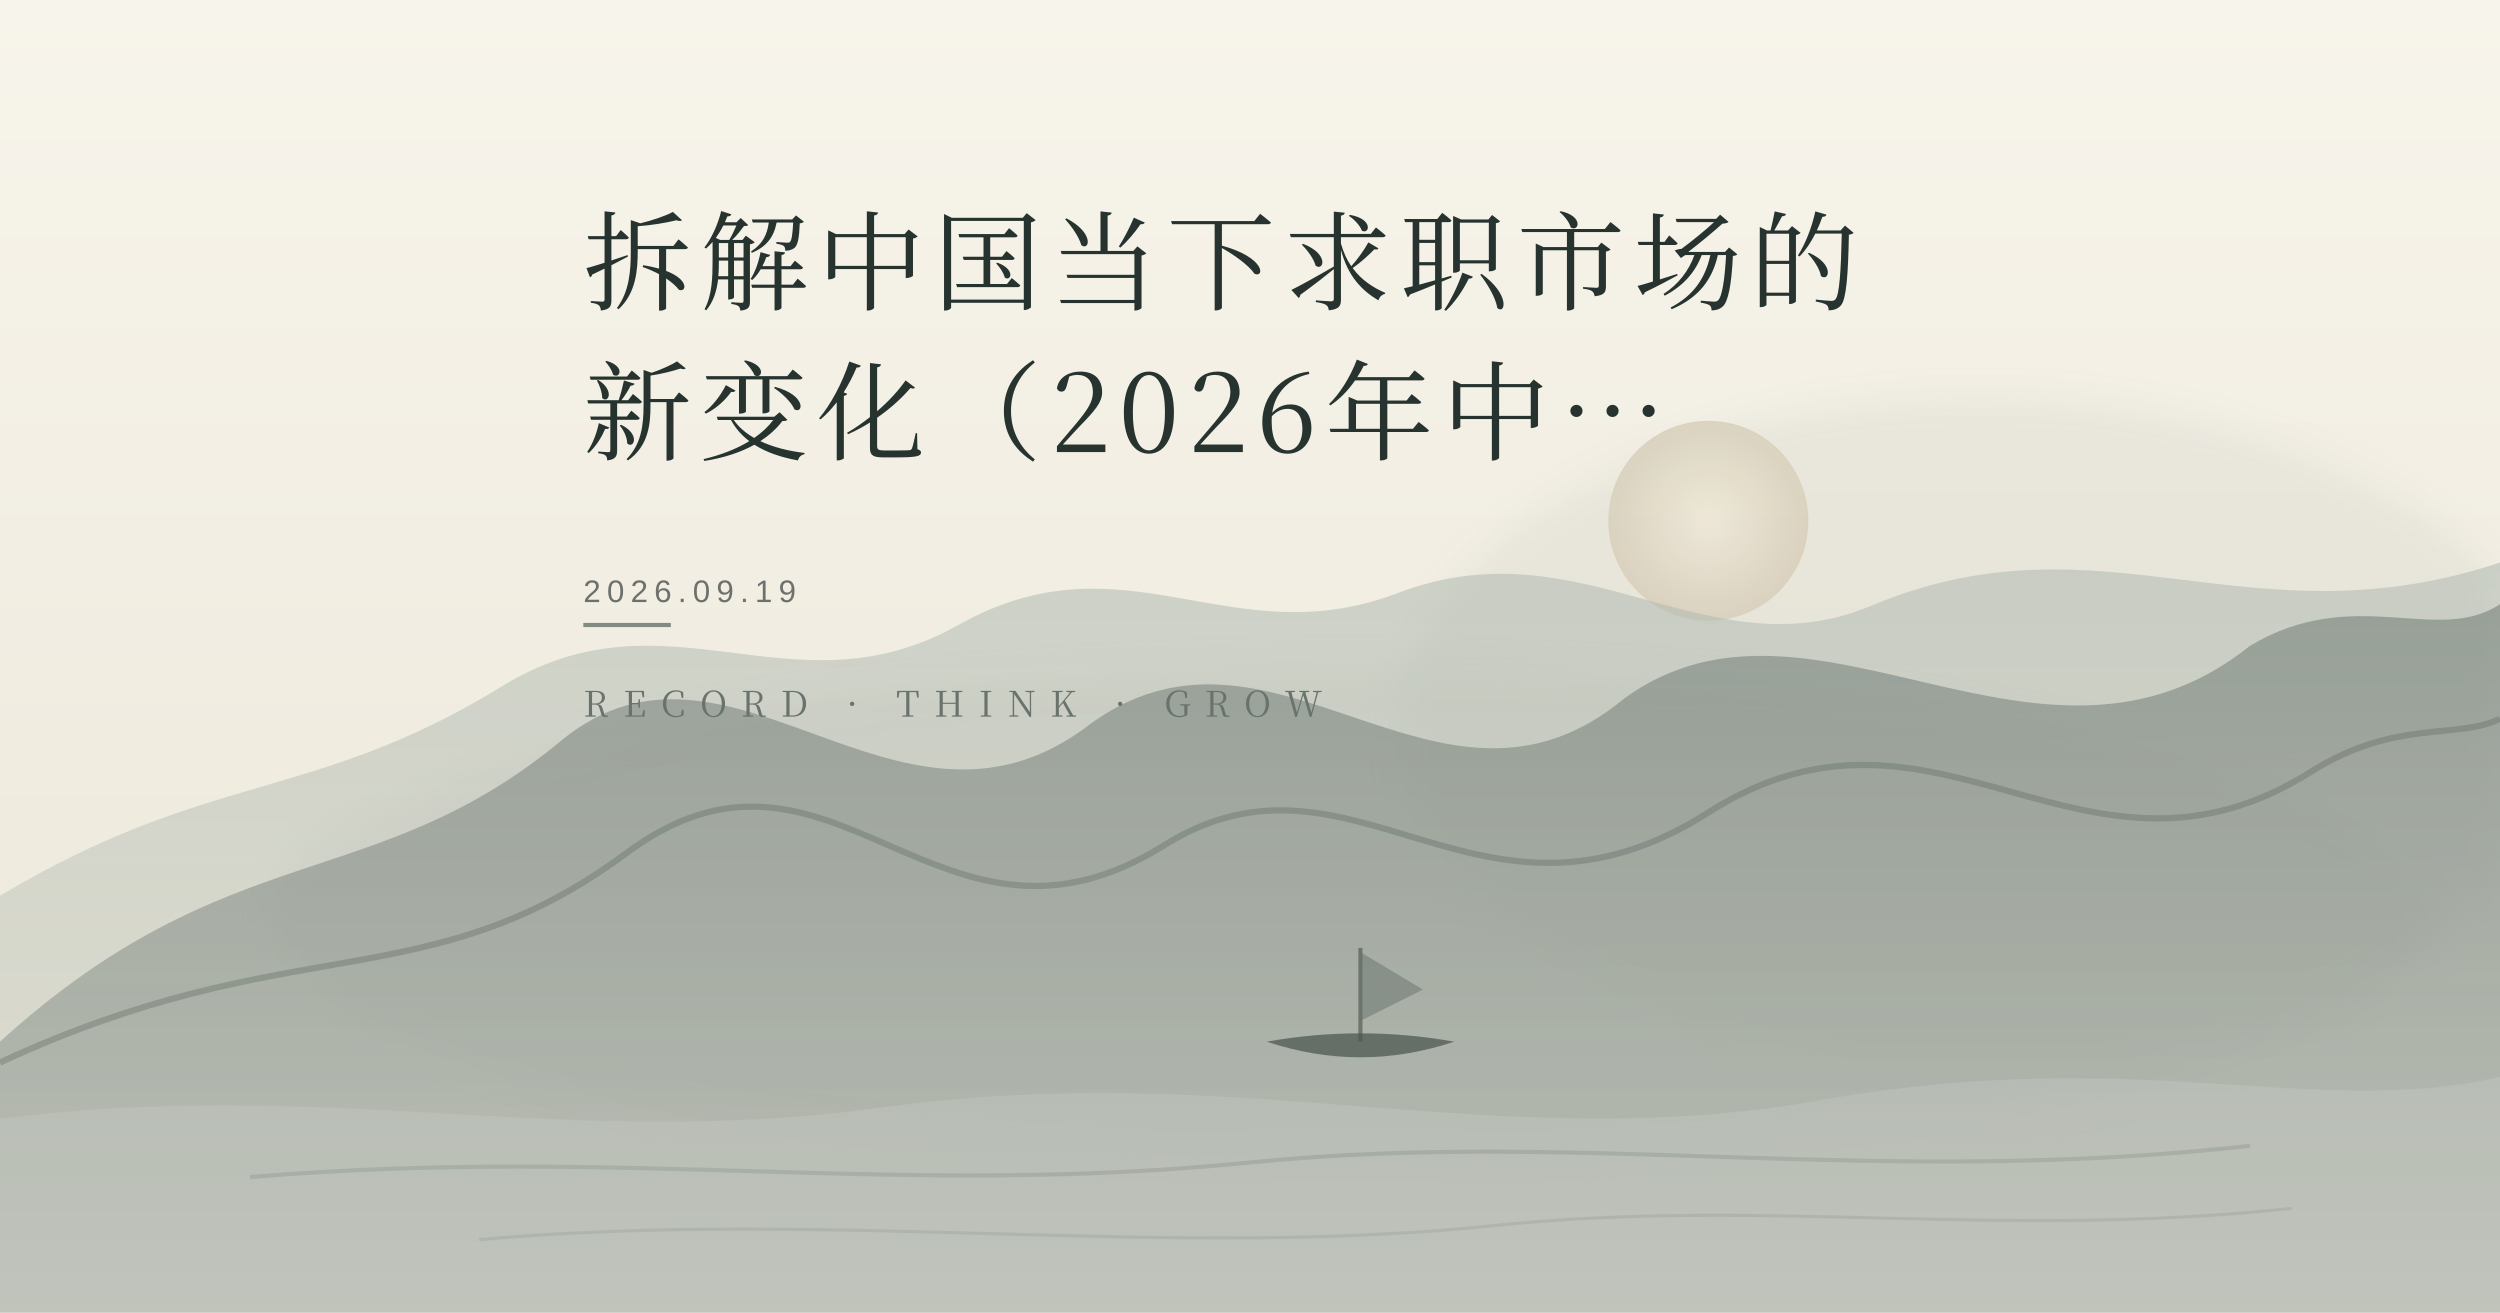
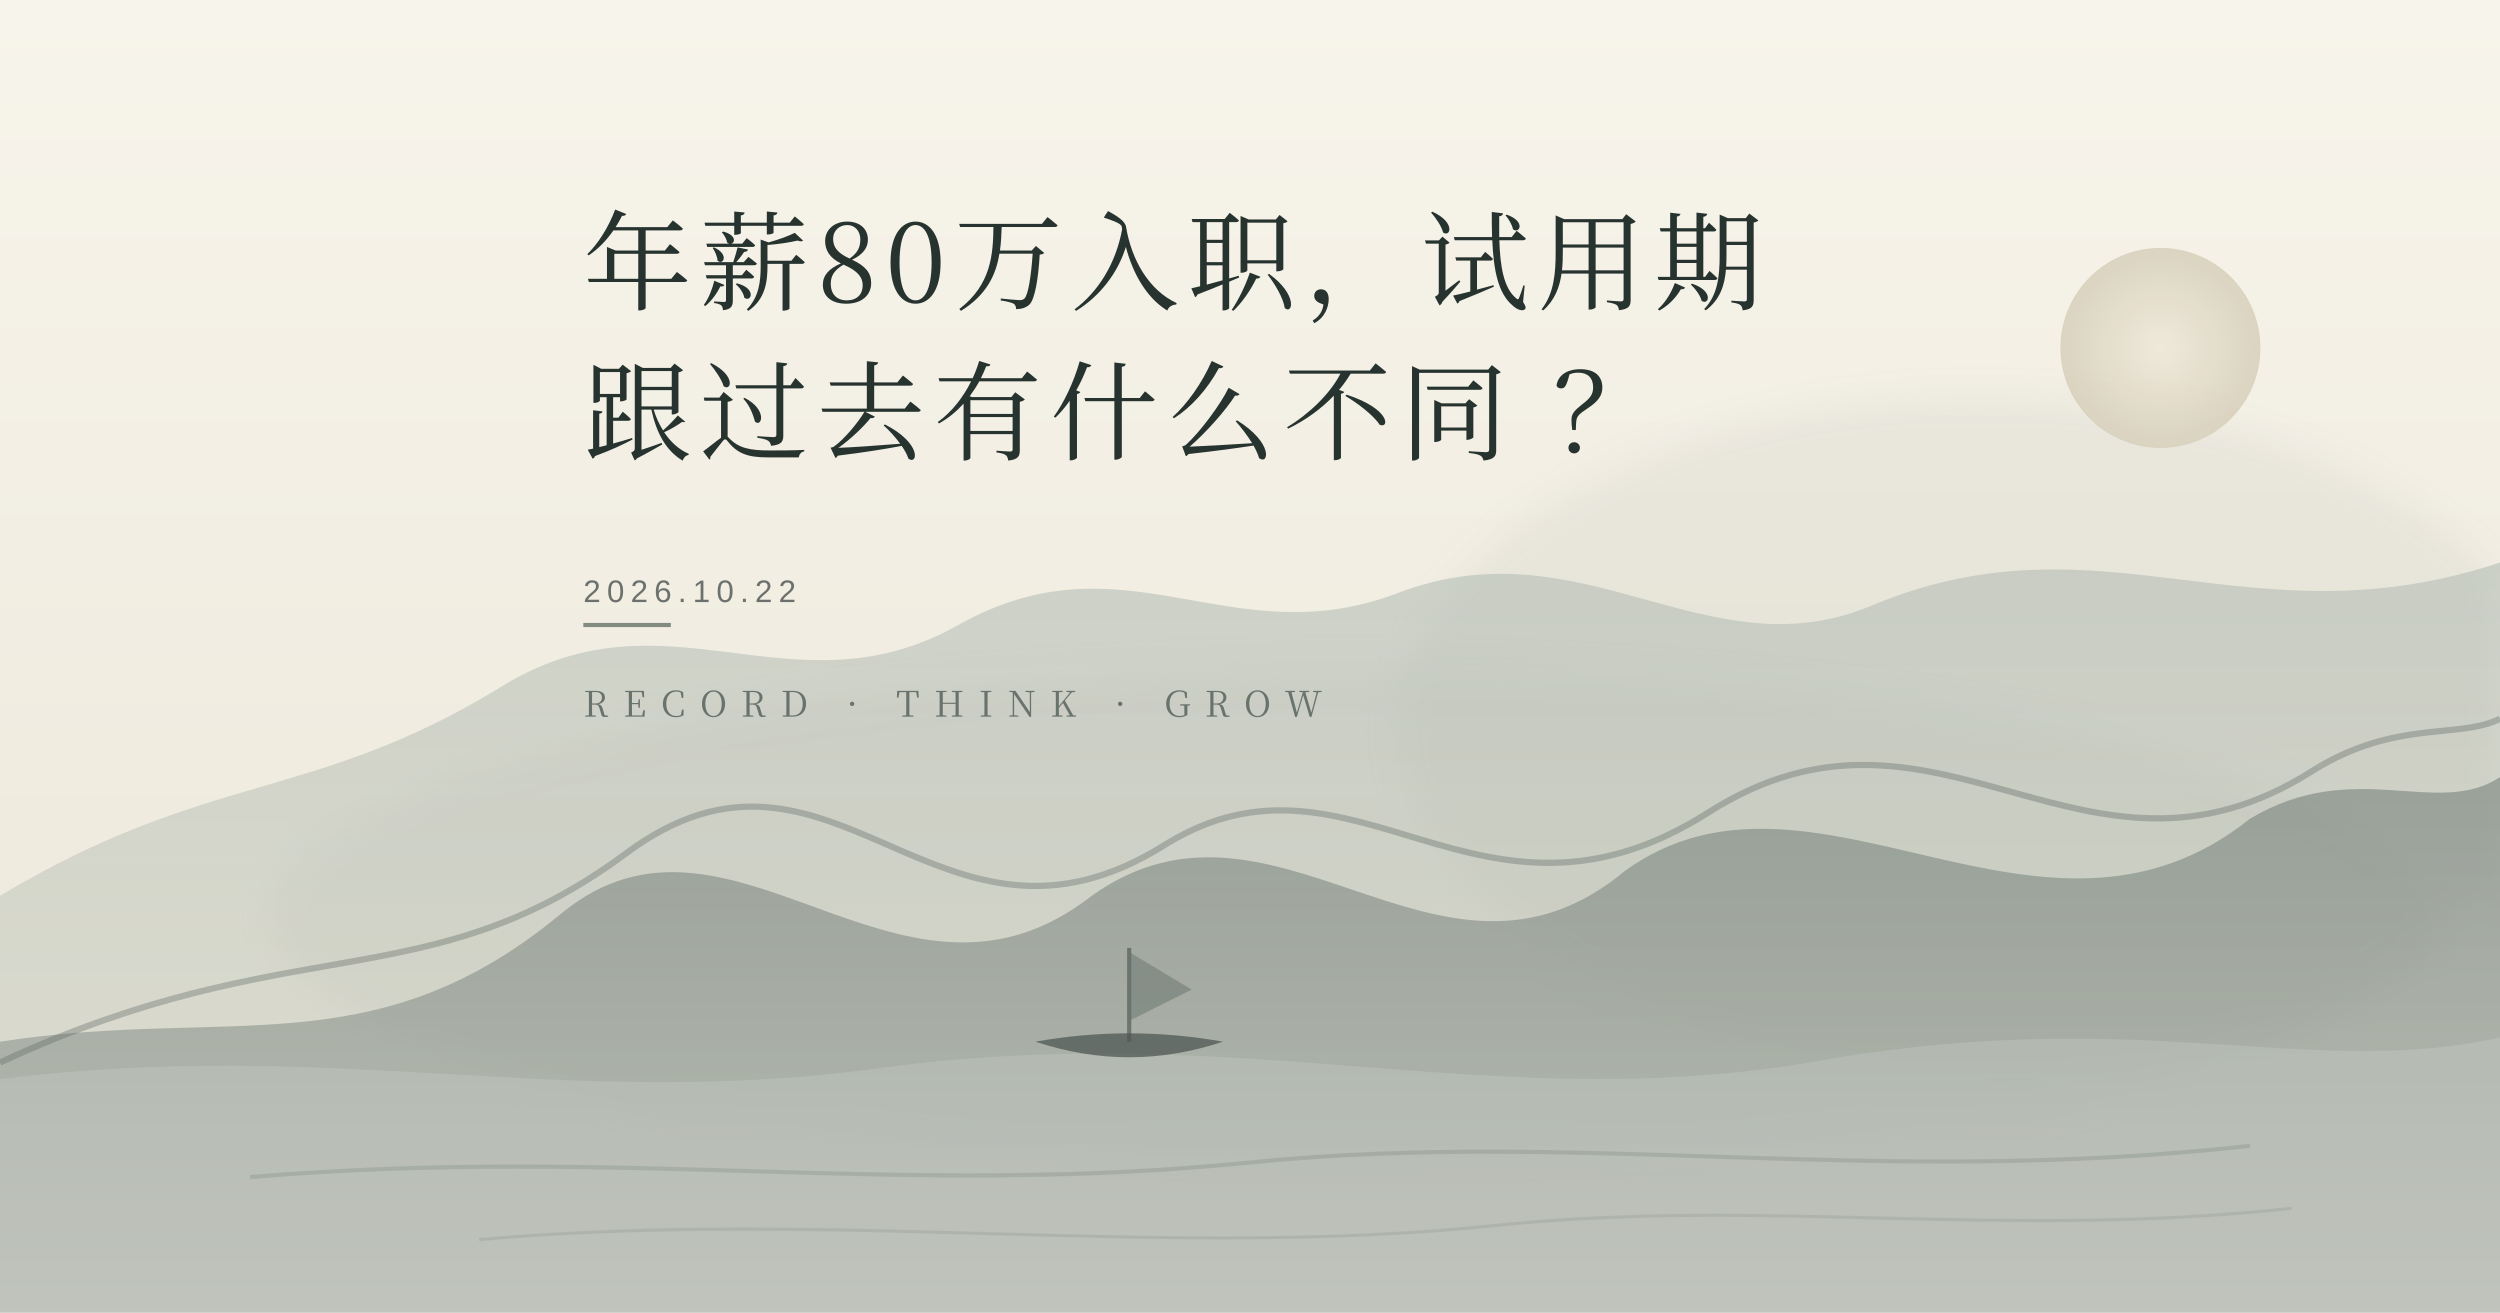
<svg xmlns="http://www.w3.org/2000/svg" width="1200" height="630" viewBox="0 0 1200 630">
  <defs>
    <linearGradient id="paper" x1="0" y1="0" x2="0" y2="1">
      <stop offset="0%" stop-color="#f7f4eb" />
      <stop offset="100%" stop-color="#ebe6d8" />
    </linearGradient>
    <linearGradient id="farMountain" x1="0" y1="0" x2="0" y2="1">
      <stop offset="0%" stop-color="#aeb8b0" />
      <stop offset="100%" stop-color="#d8d8cc" />
    </linearGradient>
    <linearGradient id="nearMountain" x1="0" y1="0" x2="0" y2="1">
      <stop offset="0%" stop-color="#69756f" />
      <stop offset="100%" stop-color="#9ba39b" />
    </linearGradient>
    <filter id="inkBlur">
      <feGaussianBlur stdDeviation="8" />
    </filter>
    <radialGradient id="moon">
      <stop offset="0%" stop-color="#eee8d8" />
      <stop offset="100%" stop-color="#d8d0bd" />
    </radialGradient>
    <style>

      .title {

        font-family:
          "Noto Serif CJK SC",
          "Source Han Serif SC",
          "Songti SC",
          "STSong",
          serif;

        font-size:
          52px;

        font-weight:
          500;

        letter-spacing:
          4px;

        fill:
          #26332f;
      }


      .subtitle {

        font-family:
          "Noto Serif CJK SC",
          "Source Han Serif SC",
          "Songti SC",
          "STSong",
          serif;

        font-size:
          17px;

        letter-spacing:
          7px;

        fill:
          #69736d;
      }


      .date {

        font-family:
          "Helvetica Neue",
          Arial,
          sans-serif;

        font-size:
          15px;

        letter-spacing:
          3px;

        fill:
          #6d716d;
      }

    </style>
  </defs>
  <rect x="0" y="0" width="1200" height="630" fill="url(#paper)" />
  <ellipse cx="650" cy="440" rx="520" ry="120" fill="#89958c" opacity="0.12" filter="url(#inkBlur)" />
  <ellipse cx="950" cy="350" rx="280" ry="160" fill="#738078" opacity="0.08" filter="url(#inkBlur)" />
-   <circle cx="820" cy="250" r="48" fill="url(#moon)" opacity="0.9" />
+   <circle cx="1037" cy="167" r="48" fill="url(#moon)" opacity="0.9" />
  <path d="       M0 430        C100 370         150 385         240 330        C320 280         380 345         460 300        C540 255         590 315         670 285        C760 250         820 325         900 290        C1010 245         1080 310         1200 270        L1200 630       L0 630       Z     " fill="url(#farMountain)" opacity="0.55" />
-   <path d="       M0 500        C110 400         180 430         270 355        C350 290         430 415         520 350        C610 280         690 410         780 335        C870 270         980 390         1080 310        C1130 280         1170 310         1200 290        L1200 630       L0 630       Z     " fill="url(#nearMountain)" opacity="0.52" />
+   <path d="       M0 500        C110 483         180 513         270 438        C350 373         430 498         520 433        C610 363         690 493         780 418        C870 353         980 473         1080 393        C1130 363         1170 393         1200 373        L1200 630       L0 630       Z     " fill="url(#nearMountain)" opacity="0.52" />
  <path d="       M0 510        C140 445         205 480         300 410        C400 335         450 475         560 405        C650 350         710 460         820 390        C930 320         1000 440         1110 370        C1150 345         1180 355         1200 345     " fill="none" stroke="#59645e" stroke-width="3" opacity="0.35" />
-   <path d="       M0 537        C160 517         270 552         420 532        C600 507         720 557         880 527        C1030 502         1110 537         1200 517        L1200 630       L0 630       Z     " fill="#c4cbc4" opacity="0.38" />
+   <path d="       M0 518        C160 498         270 533         420 513        C600 488         720 538         880 508        C1030 483         1110 518         1200 498        L1200 630       L0 630       Z     " fill="#c4cbc4" opacity="0.38" />
  <path d="       M120 565        C300 550         430 575         600 558        C760 542         900 570         1080 550     " fill="none" stroke="#77827b" stroke-width="2" opacity="0.28" />
  <path d="       M230 595        C400 580         560 605         720 588        C850 575         960 595         1100 580     " fill="none" stroke="#77827b" stroke-width="1.5" opacity="0.20" />
-   <text x="280" y="145" class="title">拆解中国当下求职市场的</text>
-   <text x="280" y="217" class="title">新变化（2026年中…</text>
+   <text x="280" y="145" class="title">年薪80万入职，试用期</text>
+   <text x="280" y="217" class="title">跟过去有什么不同 ？</text>
  <rect x="280" y="299" width="42" height="2" fill="#52615a" opacity="0.7" />
  <text x="280" y="344" class="subtitle">RECORD · THINK · GROW</text>
-   <text x="280" y="289" class="date">2026.09.19</text>
-   <path d="       M608 500        Q653 492         698 500        Q653 515         608 500        Z     " fill="#4d5752" opacity="0.75" />
-   <line x1="653" y1="500" x2="653" y2="455" stroke="#4d5752" stroke-width="2" opacity="0.65" />
-   <path d="       M653 457       L653 490       L683 475       Z     " fill="#66716b" opacity="0.5" />
+   <text x="280" y="289" class="date">2026.10.22</text>
+   <path d="       M497 500        Q542 492         587 500        Q542 515         497 500        Z     " fill="#4d5752" opacity="0.75" />
+   <line x1="542" y1="500" x2="542" y2="455" stroke="#4d5752" stroke-width="2" opacity="0.65" />
+   <path d="       M542 457       L542 490       L572 475       Z     " fill="#66716b" opacity="0.5" />
</svg>
